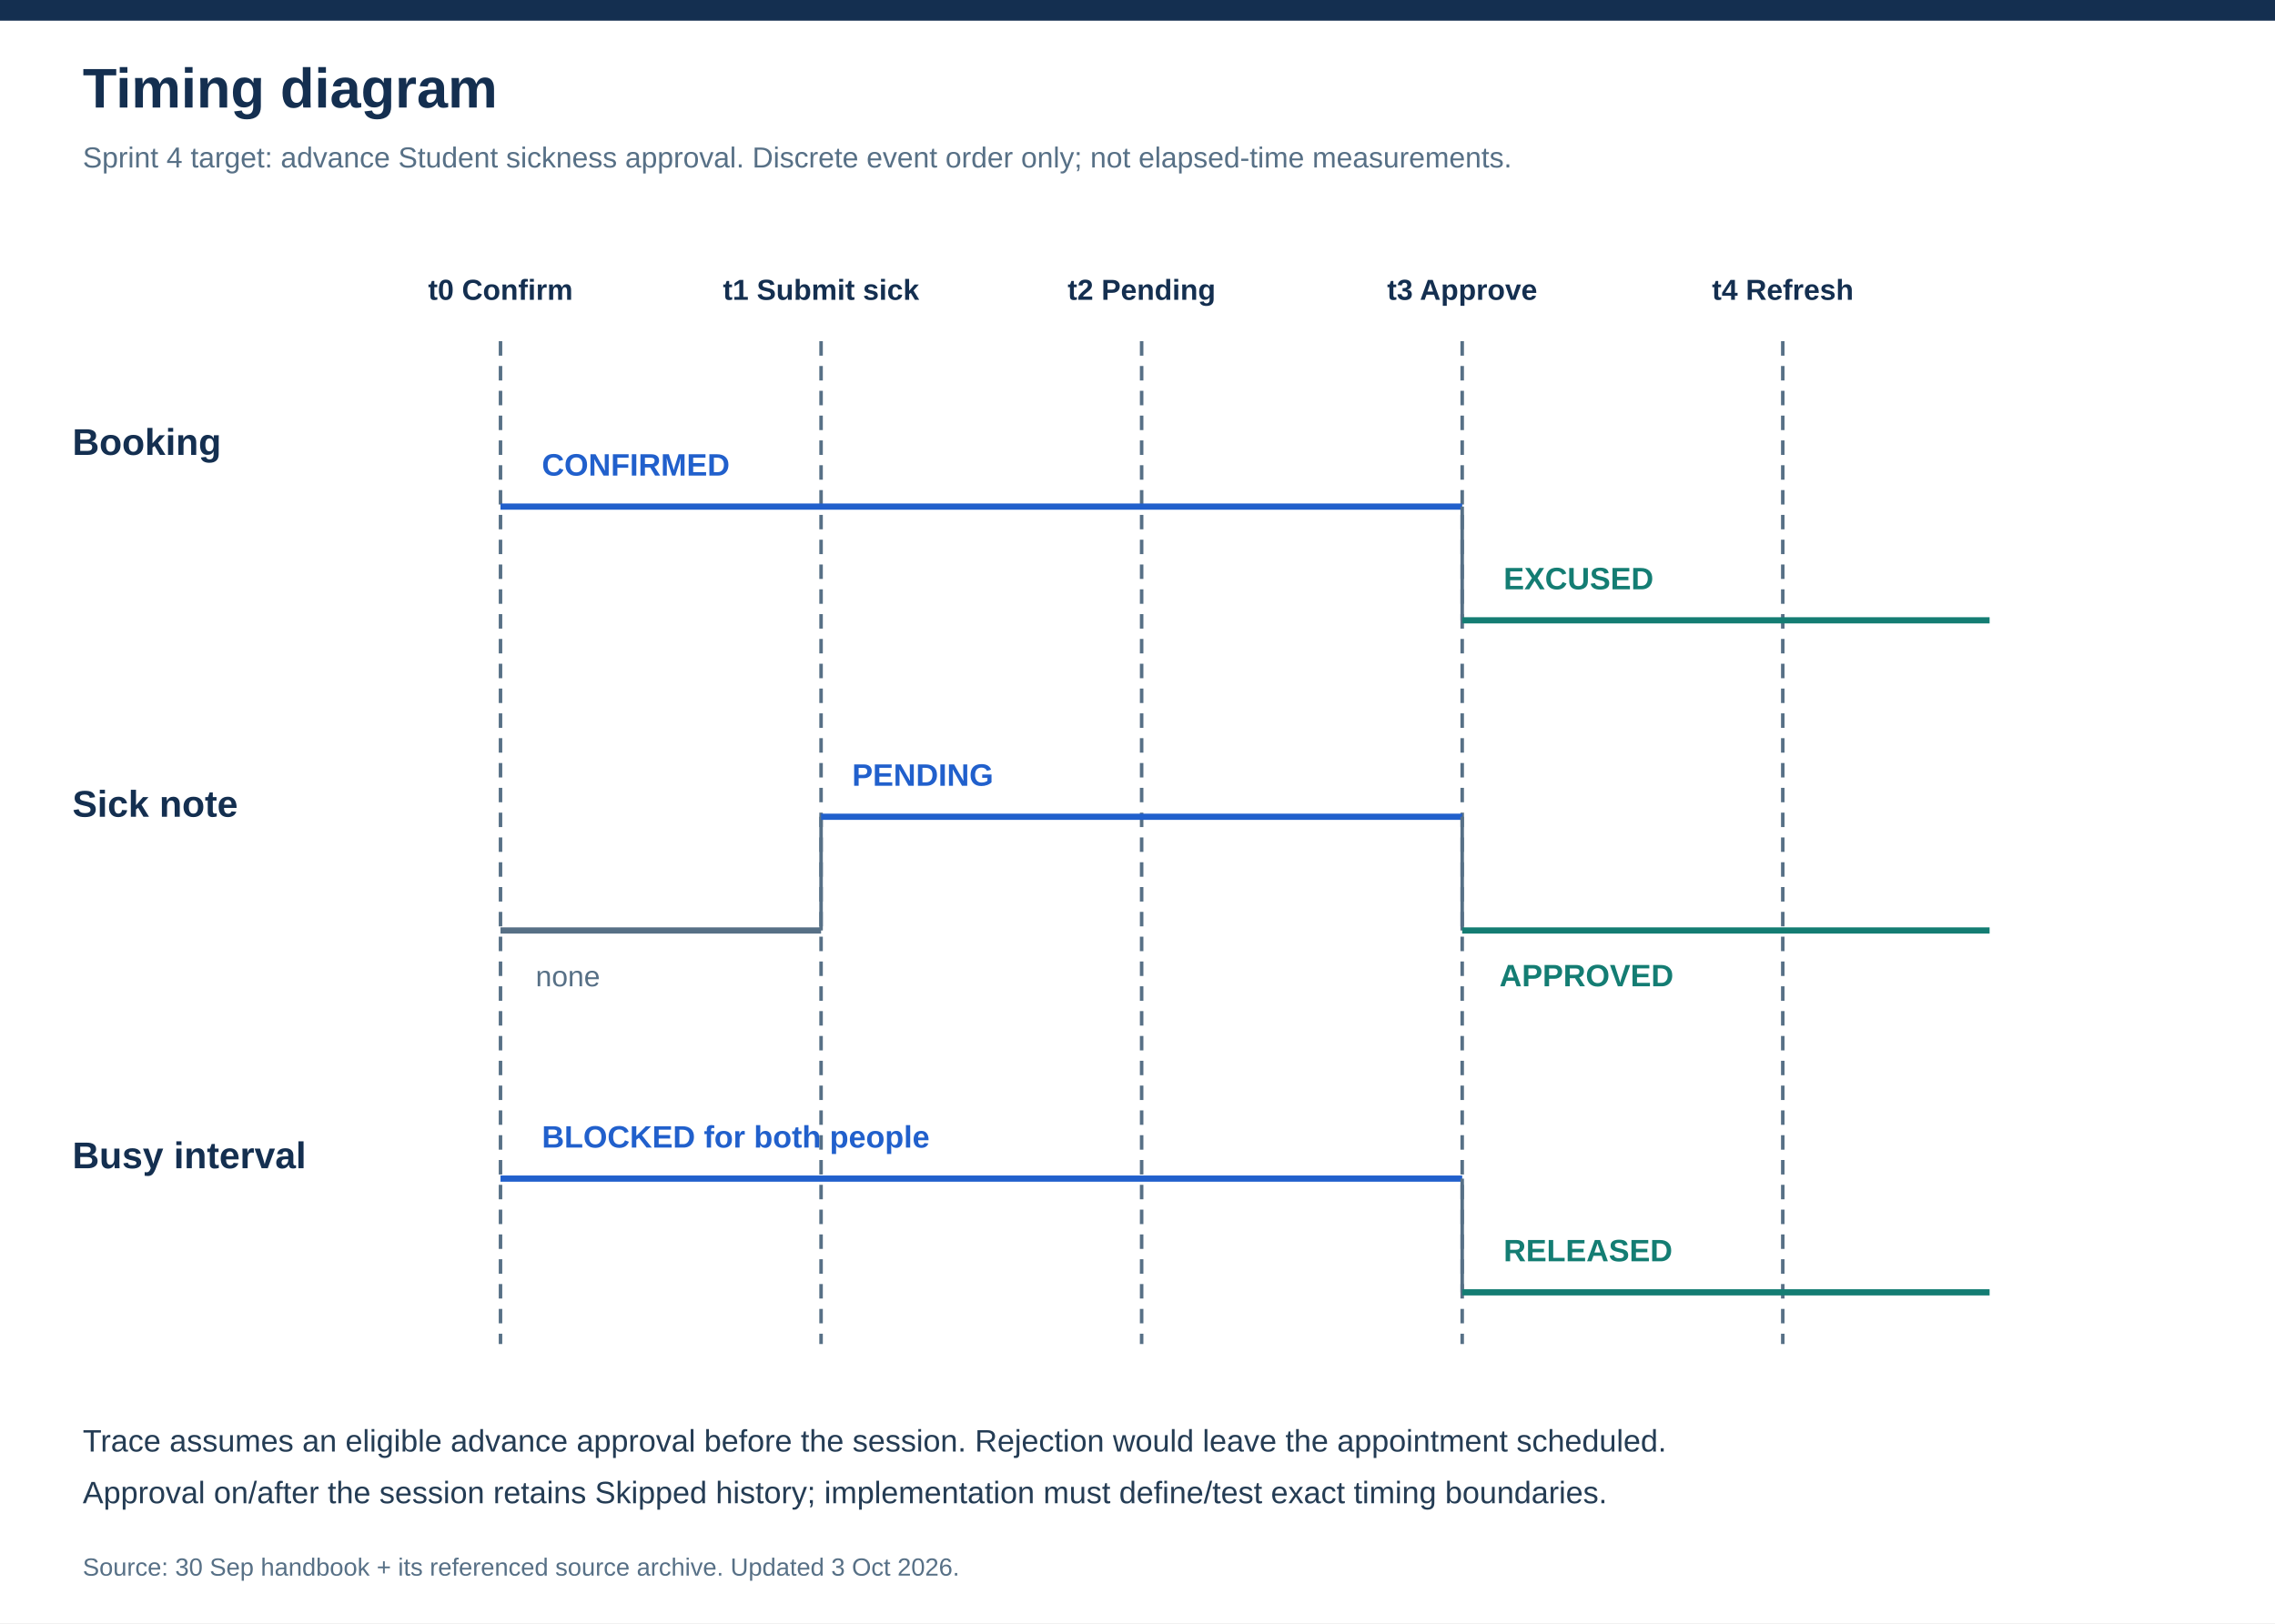
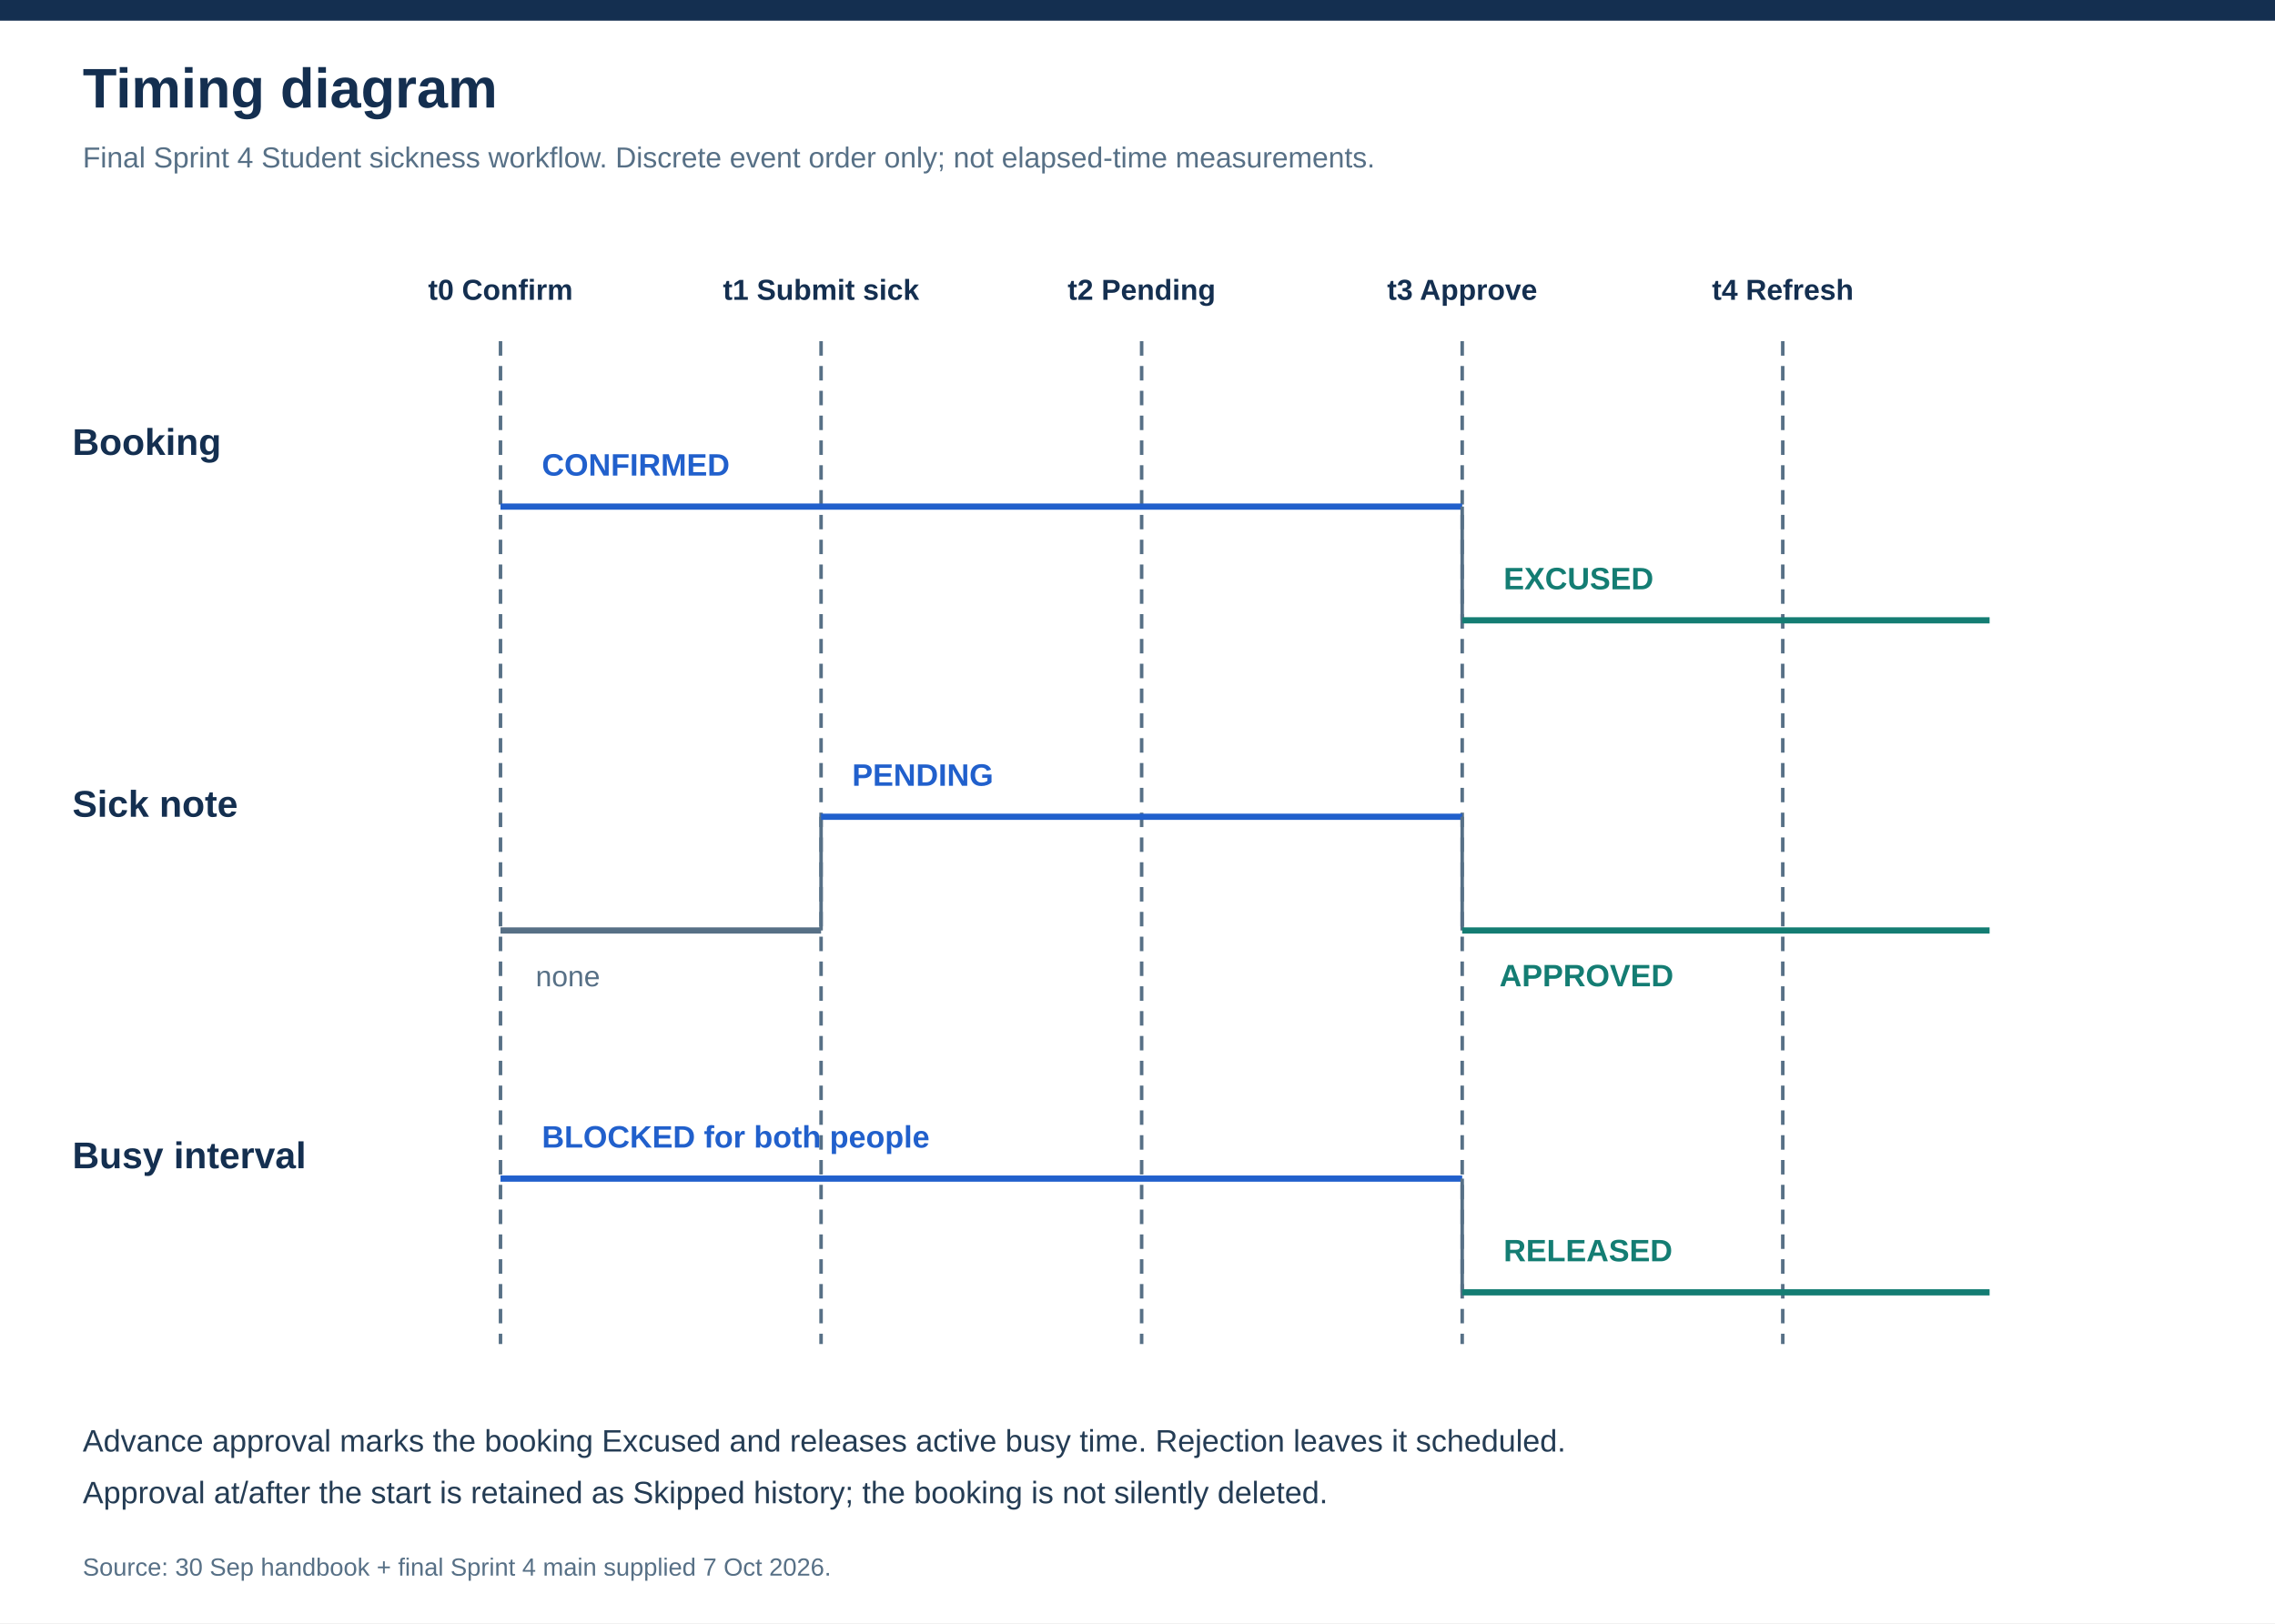
<svg xmlns="http://www.w3.org/2000/svg" width="1100" height="785" viewBox="0 0 1100 785" role="img" aria-label="Timing diagram">
  <defs>
    <marker id="arrow" viewBox="0 0 10 10" refX="9" refY="5" markerWidth="7" markerHeight="7" orient="auto-start-reverse">
      <path d="M0 0 L10 5 L0 10" fill="none" stroke="#577086" stroke-width="1.5" />
    </marker>
    <marker id="triangle" viewBox="0 0 12 12" refX="11" refY="6" markerWidth="10" markerHeight="10" orient="auto">
      <path d="M1 1 L11 6 L1 11 Z" fill="white" stroke="#577086" />
    </marker>
  </defs>
  <rect width="1100" height="785" fill="white" />
  <rect width="1100" height="10" fill="#142f50" />
  <text x="40" y="52" font-size="27" fill="#142f50" font-weight="700" text-anchor="start">Timing diagram</text>
-   <text x="40" y="81" font-size="14" fill="#577086" font-weight="400" text-anchor="start">Sprint 4 target: advance Student sickness approval. Discrete event order only; not elapsed-time measurements.</text>
+   <text x="40" y="81" font-size="14" fill="#577086" font-weight="400" text-anchor="start">Final Sprint 4 Student sickness workflow. Discrete event order only; not elapsed-time measurements.</text>
  <style>text{font-family:Arial,Helvetica,sans-serif} .edge{fill:none;stroke:#577086;stroke-width:1.7;stroke-linejoin:round}</style>
  <text x="242" y="145" font-size="14" fill="#142f50" font-weight="600" text-anchor="middle">t0 Confirm</text>
  <path d="M242 165 L242 650" class="edge" stroke-dasharray="7 5" />
  <text x="397" y="145" font-size="14" fill="#142f50" font-weight="600" text-anchor="middle">t1 Submit sick</text>
  <path d="M397 165 L397 650" class="edge" stroke-dasharray="7 5" />
  <text x="552" y="145" font-size="14" fill="#142f50" font-weight="600" text-anchor="middle">t2 Pending</text>
  <path d="M552 165 L552 650" class="edge" stroke-dasharray="7 5" />
  <text x="707" y="145" font-size="14" fill="#142f50" font-weight="600" text-anchor="middle">t3 Approve</text>
  <path d="M707 165 L707 650" class="edge" stroke-dasharray="7 5" />
  <text x="862" y="145" font-size="14" fill="#142f50" font-weight="600" text-anchor="middle">t4 Refresh</text>
  <path d="M862 165 L862 650" class="edge" stroke-dasharray="7 5" />
  <text x="35" y="220" font-size="18" fill="#142f50" font-weight="700" text-anchor="start">Booking</text>
  <text x="35" y="395" font-size="18" fill="#142f50" font-weight="700" text-anchor="start">Sick note</text>
  <text x="35" y="565" font-size="18" fill="#142f50" font-weight="700" text-anchor="start">Busy interval</text>
  <path d="M242 245 H707" fill="none" stroke="#2160cc" stroke-width="3" />
  <path d="M707 245 L707 300" class="edge" />
  <path d="M707 300 H962" fill="none" stroke="#147d73" stroke-width="3" />
  <text x="262" y="230" font-size="15" fill="#2160cc" font-weight="600" text-anchor="start">CONFIRMED</text>
  <text x="727" y="285" font-size="15" fill="#147d73" font-weight="600" text-anchor="start">EXCUSED</text>
  <path d="M242 450 H397" fill="none" stroke="#577086" stroke-width="3" />
  <path d="M397 450 L397 395" class="edge" />
  <path d="M397 395 H707" fill="none" stroke="#2160cc" stroke-width="3" />
  <path d="M707 395 L707 450" class="edge" />
  <path d="M707 450 H962" fill="none" stroke="#147d73" stroke-width="3" />
  <text x="259" y="477" font-size="14" fill="#577086" font-weight="400" text-anchor="start">none</text>
  <text x="412" y="380" font-size="15" fill="#2160cc" font-weight="600" text-anchor="start">PENDING</text>
  <text x="725" y="477" font-size="15" fill="#147d73" font-weight="600" text-anchor="start">APPROVED</text>
  <path d="M242 570 H707" fill="none" stroke="#2160cc" stroke-width="3" />
  <path d="M707 570 L707 625" class="edge" />
  <path d="M707 625 H962" fill="none" stroke="#147d73" stroke-width="3" />
  <text x="262" y="555" font-size="15" fill="#2160cc" font-weight="600" text-anchor="start">BLOCKED for both people</text>
  <text x="727" y="610" font-size="15" fill="#147d73" font-weight="600" text-anchor="start">RELEASED</text>
-   <text x="40" y="702" font-size="15" fill="#243c54" font-weight="400" text-anchor="start">Trace assumes an eligible advance approval before the session. Rejection would leave the appointment scheduled.</text>
-   <text x="40" y="727" font-size="15" fill="#243c54" font-weight="400" text-anchor="start">Approval on/after the session retains Skipped history; implementation must define/test exact timing boundaries.</text>
-   <text x="40" y="762" font-size="12" fill="#577086" font-weight="400" text-anchor="start">Source: 30 Sep handbook + its referenced source archive. Updated 3 Oct 2026.</text>
+   <text x="40" y="702" font-size="15" fill="#243c54" font-weight="400" text-anchor="start">Advance approval marks the booking Excused and releases active busy time. Rejection leaves it scheduled.</text>
+   <text x="40" y="727" font-size="15" fill="#243c54" font-weight="400" text-anchor="start">Approval at/after the start is retained as Skipped history; the booking is not silently deleted.</text>
+   <text x="40" y="762" font-size="12" fill="#577086" font-weight="400" text-anchor="start">Source: 30 Sep handbook + final Sprint 4 main supplied 7 Oct 2026.</text>
</svg>
